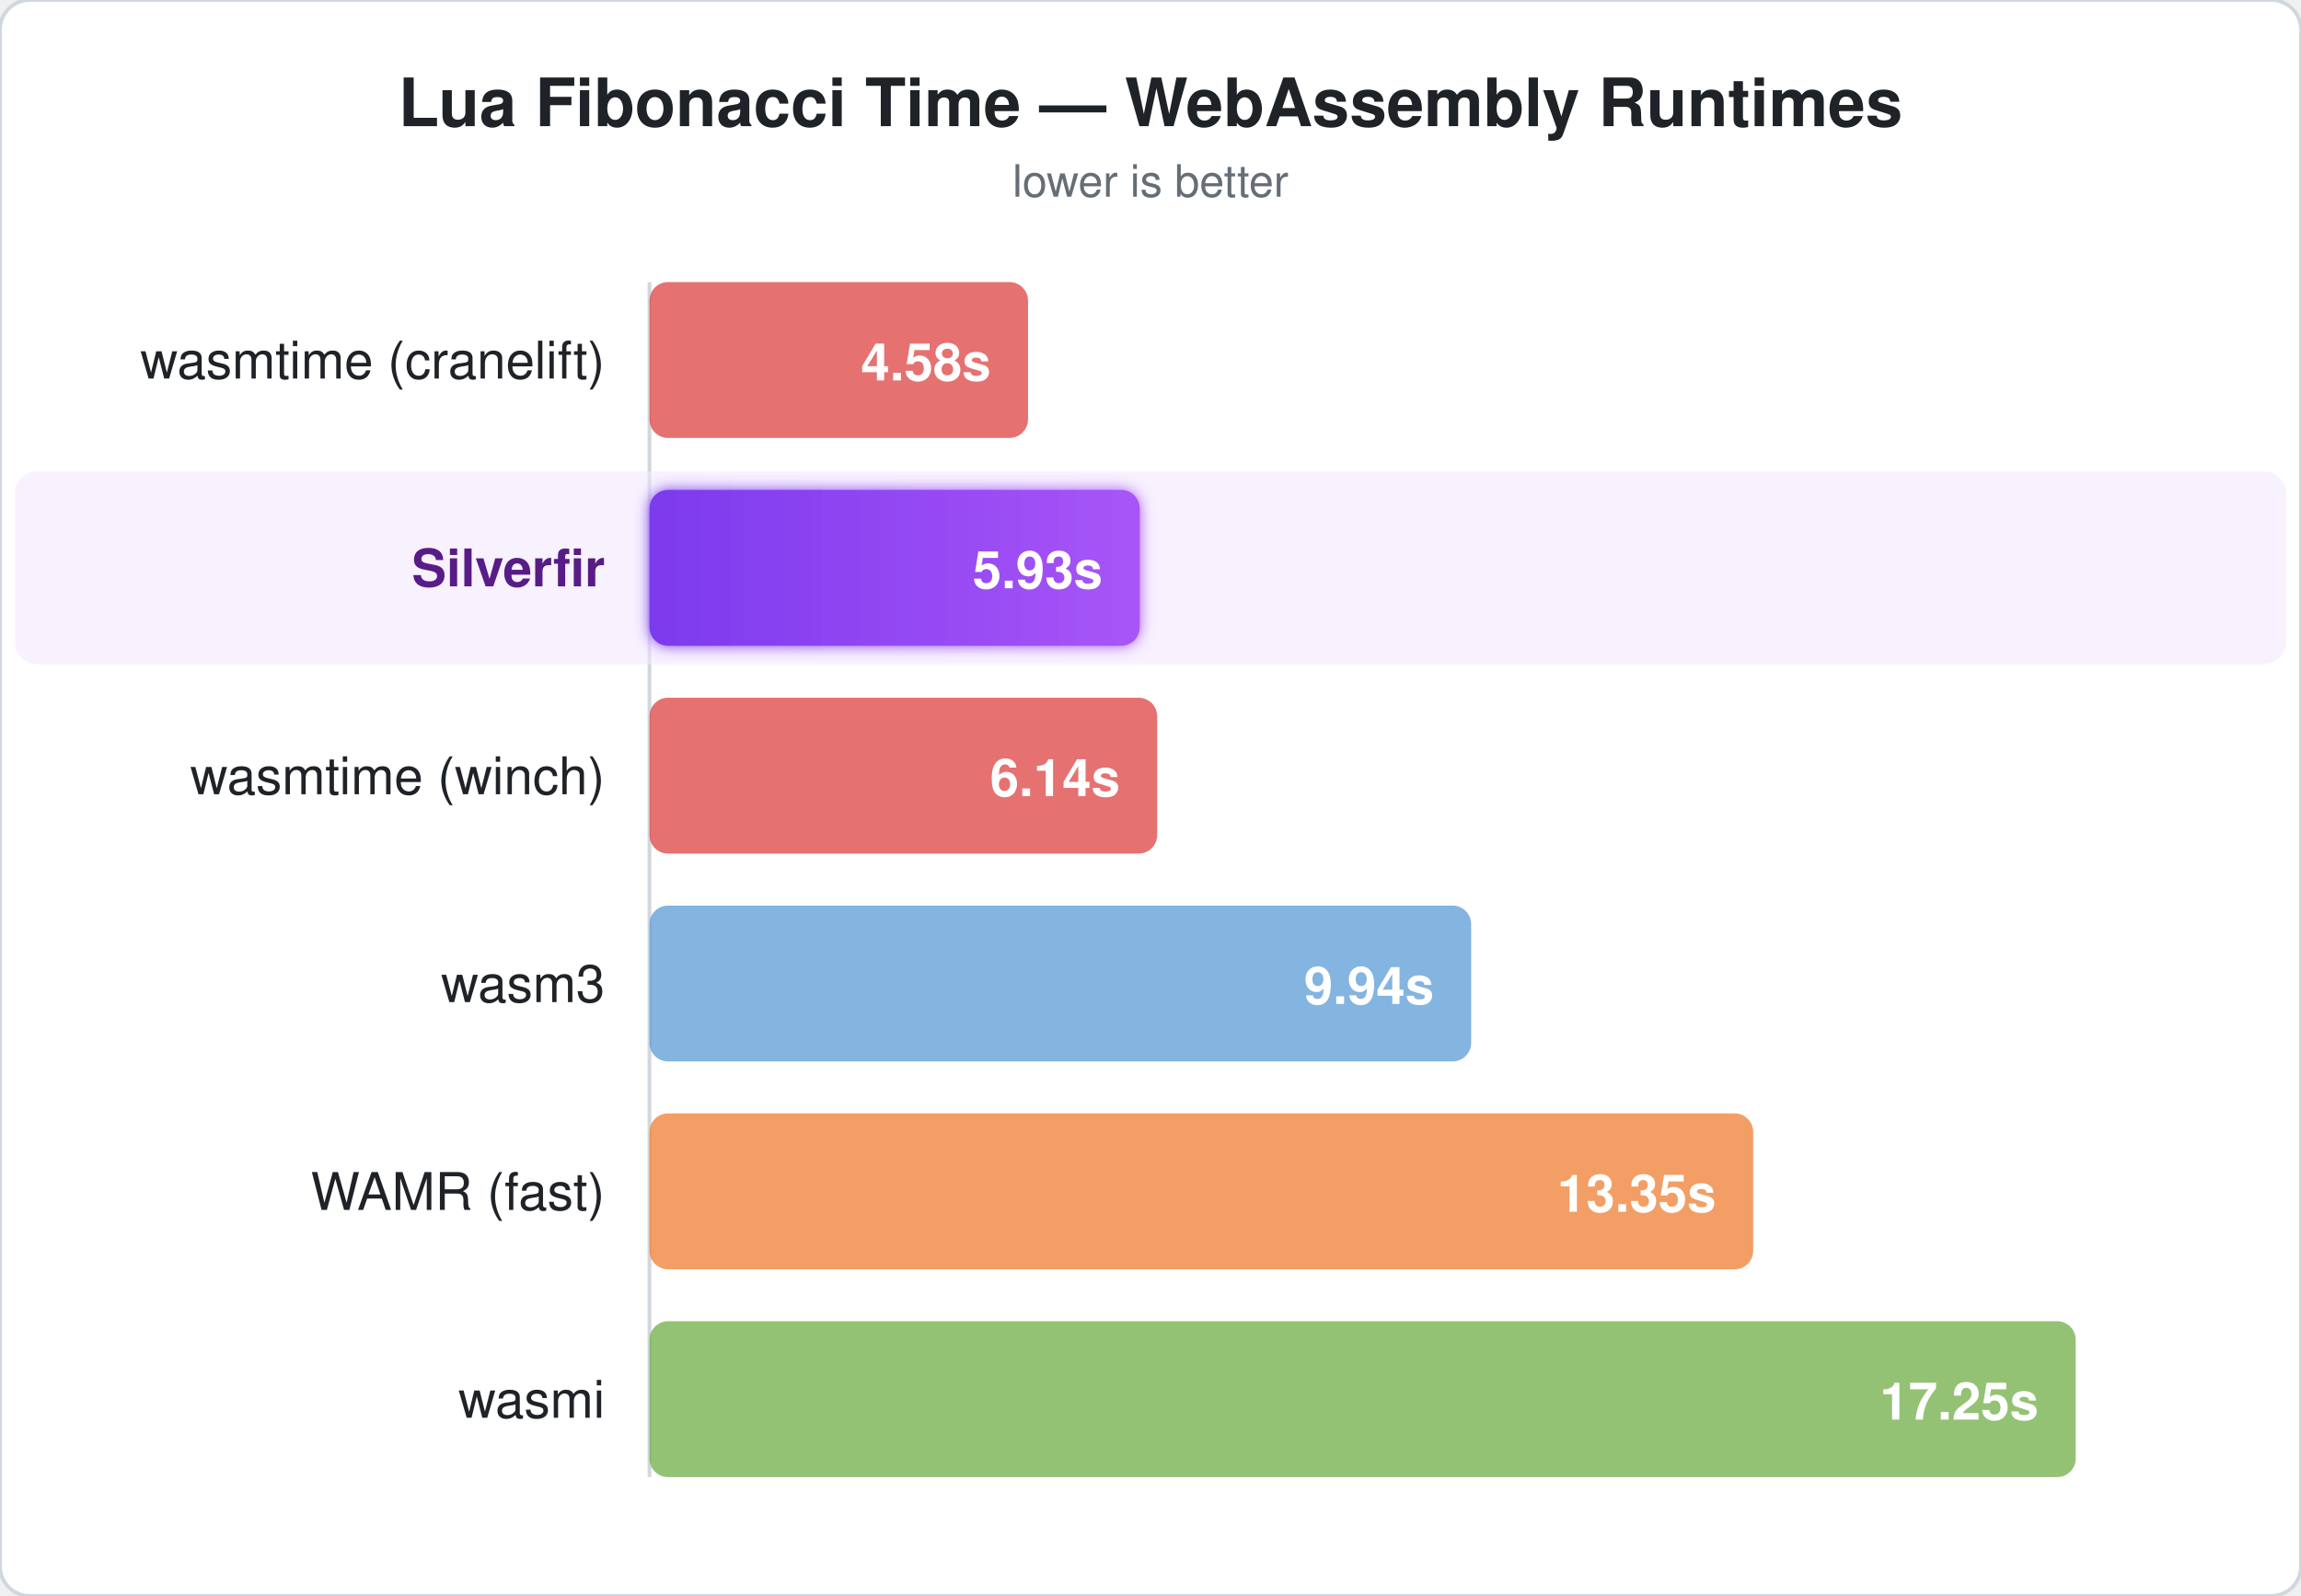
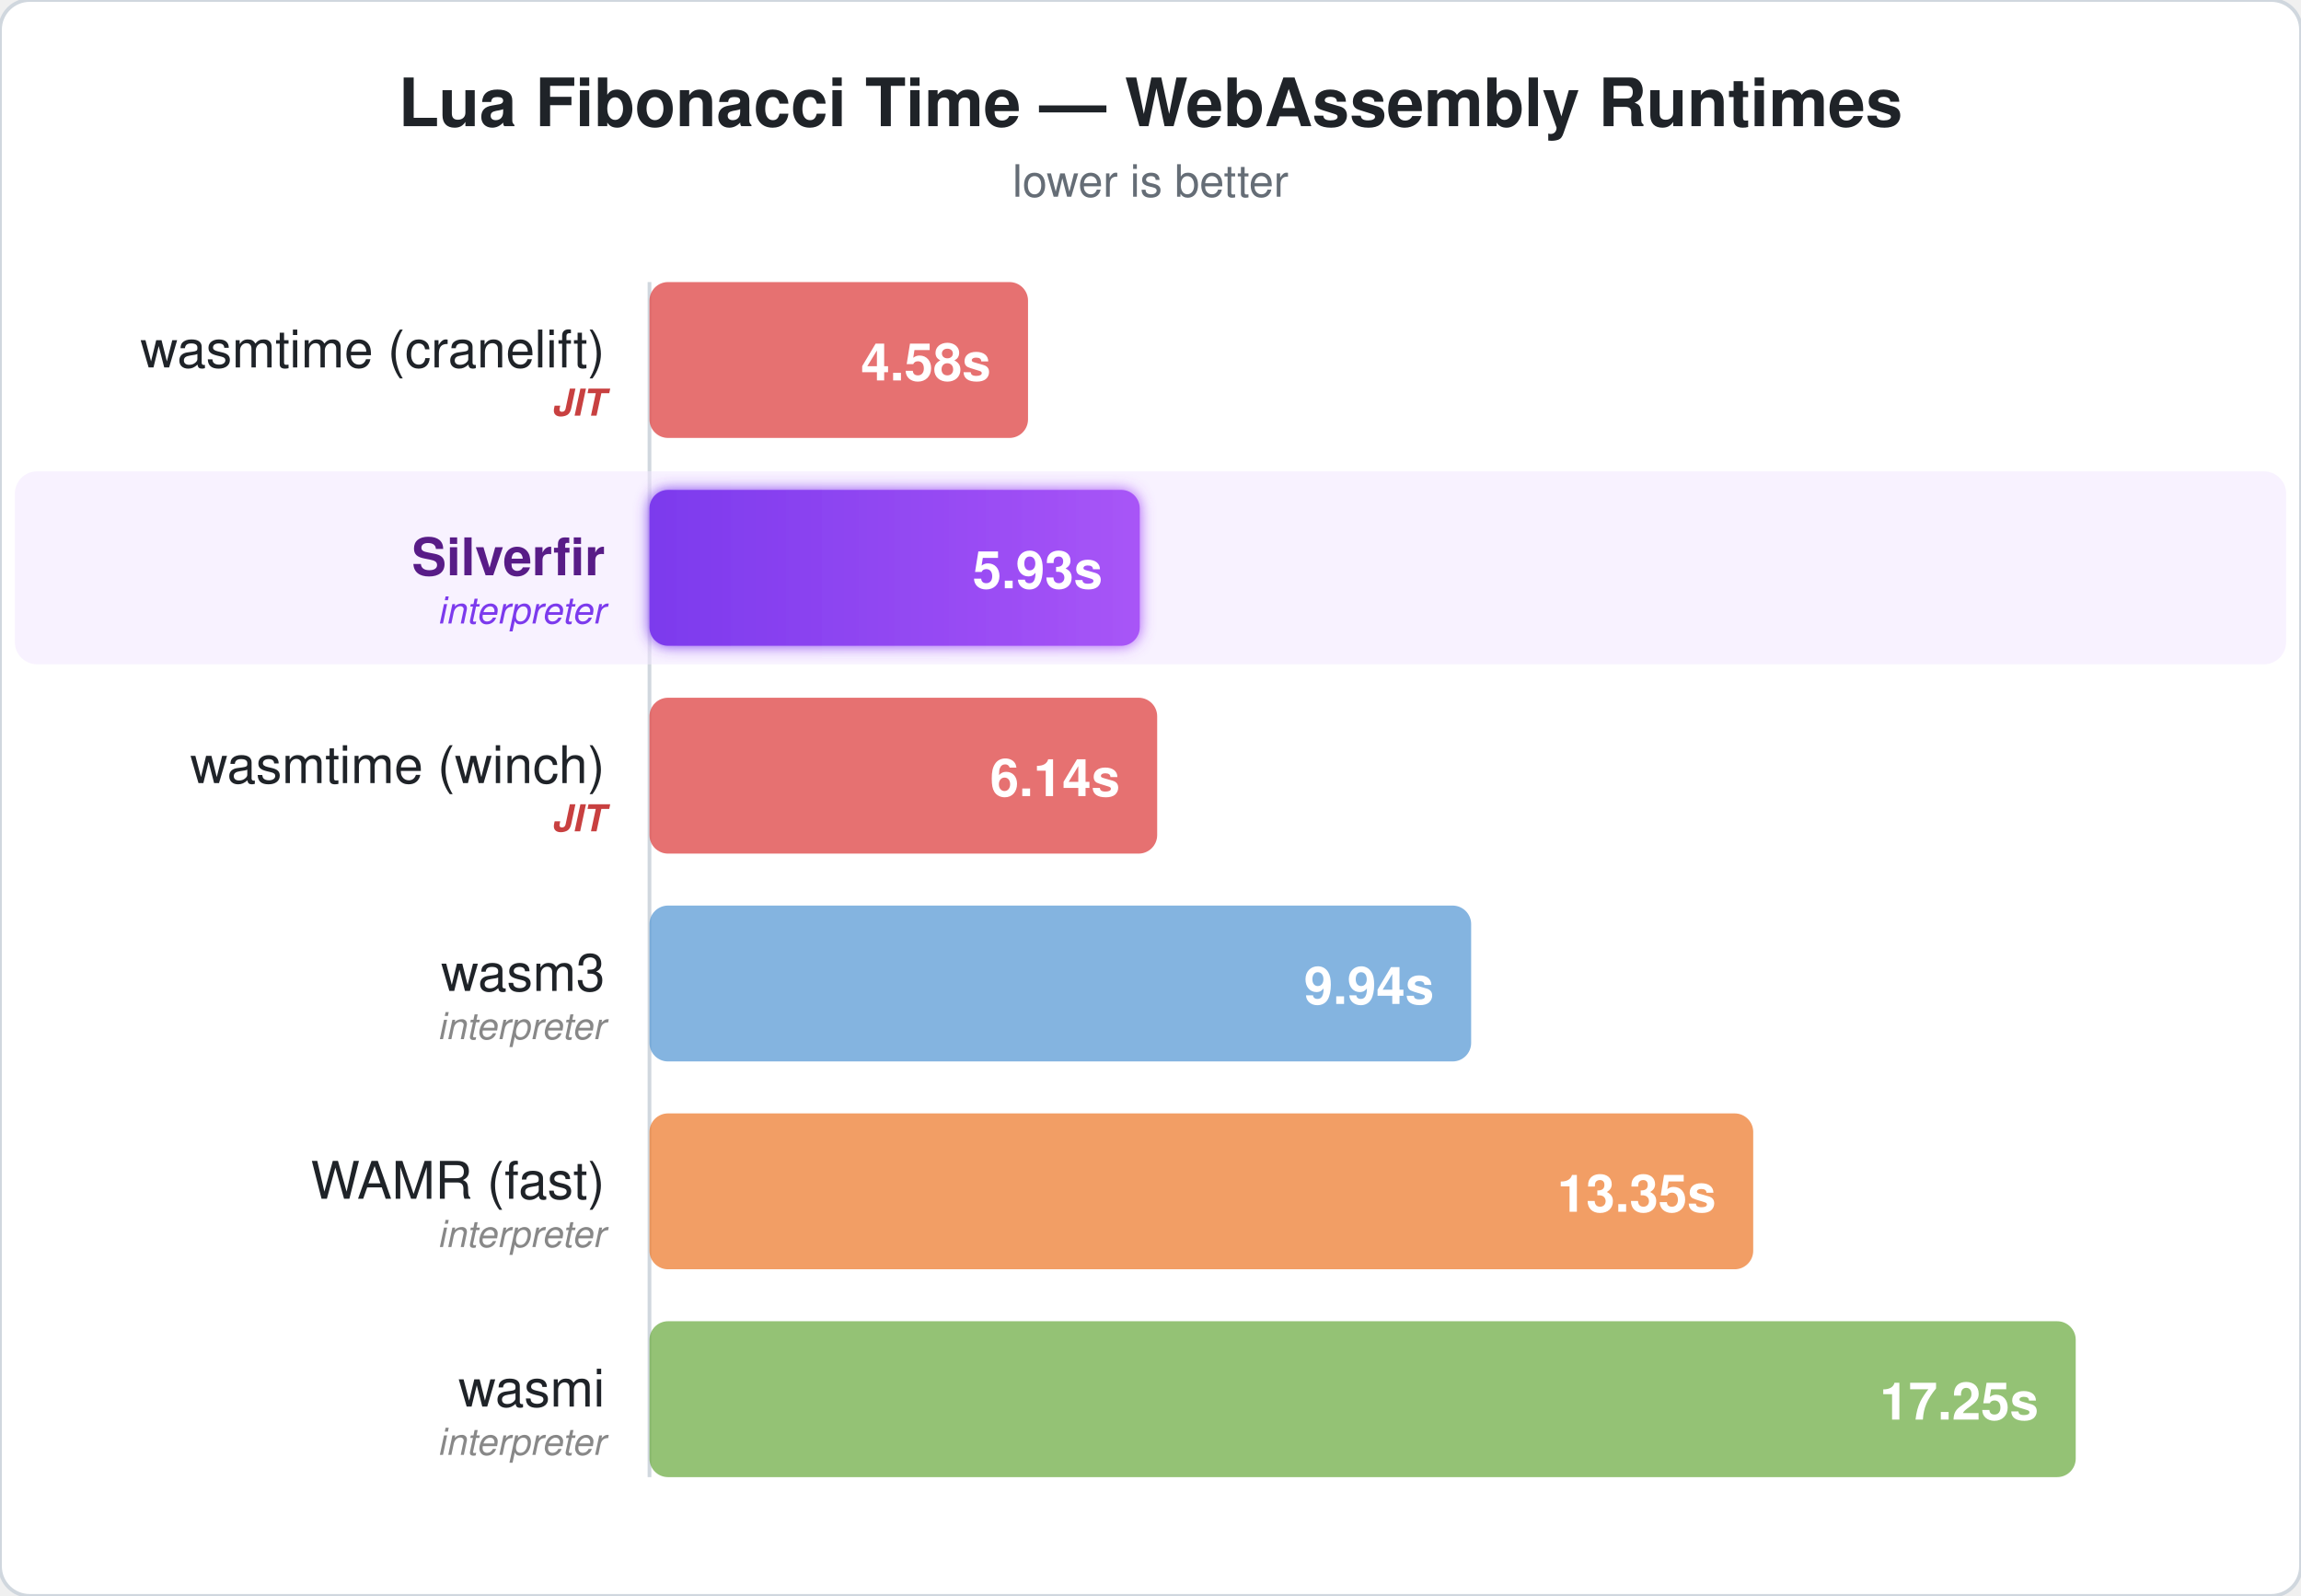
<svg xmlns="http://www.w3.org/2000/svg" role="img" viewBox="0 0 620 430" width="620" height="430">
  <defs>
    <linearGradient id="hlGrad" x1="0" y1="0" x2="1" y2="0">
      <stop offset="0%" stop-color="#7c3aed" />
      <stop offset="100%" stop-color="#a855f7" />
    </linearGradient>
    <filter id="glow">
      <feGaussianBlur stdDeviation="2" result="blur" />
      <feMerge>
        <feMergeNode in="blur" />
        <feMergeNode in="SourceGraphic" />
      </feMerge>
    </filter>
  </defs>
  <rect width="620" height="430" rx="8" ry="8" fill="#ffffff" stroke="#d0d7de" stroke-width="1" />
  <text x="310" y="34" text-anchor="middle" fill="#1f2328" font-family="Segoe UI,Helvetica,Arial,sans-serif" font-size="18" font-weight="600">Lua Fibonacci Time — WebAssembly Runtimes</text>
  <text x="310" y="53" text-anchor="middle" fill="#656d76" font-family="Segoe UI,Helvetica,Arial,sans-serif" font-size="12">lower is better</text>
  <line x1="175" y1="76" x2="175" y2="398" stroke="#d0d7de" stroke-width="1" />
-   <text x="163" y="102" text-anchor="end" fill="#1f2328" font-family="Segoe UI,Helvetica,Arial,sans-serif" font-size="14" font-weight="400">wasmtime (cranelift)</text>
+   <text x="163" y="99" text-anchor="end" fill="#1f2328" font-family="Segoe UI,Helvetica,Arial,sans-serif" font-size="14" font-weight="400">wasmtime (cranelift)</text>
+   <text x="163" y="112" text-anchor="end" fill="#c84040" font-family="Segoe UI,Helvetica,Arial,sans-serif" font-size="10" font-style="italic" font-weight="700">JIT</text>
  <rect x="175" y="76" width="102.0" height="42" rx="5" fill="#e05252" opacity="0.82">
    <animate attributeName="width" from="0" to="102.0" dur="0.40s" fill="freeze" />
  </rect>
  <text x="267.0" y="102.5" text-anchor="end" fill="#ffffff" font-family="Segoe UI,Helvetica,Arial,sans-serif" font-size="14" font-weight="700">4.58s</text>
  <rect x="4" y="127" width="612" height="52" rx="6" fill="#f3e8ff" opacity="0.55" />
-   <text x="163" y="158" text-anchor="end" fill="#581c87" font-family="Segoe UI,Helvetica,Arial,sans-serif" font-size="14" font-weight="700">Silverfir</text>
+   <text x="163" y="155" text-anchor="end" fill="#581c87" font-family="Segoe UI,Helvetica,Arial,sans-serif" font-size="14" font-weight="700">Silverfir</text>
+   <text x="163" y="168" text-anchor="end" fill="#7c3aed" font-family="Segoe UI,Helvetica,Arial,sans-serif" font-size="10" font-style="italic">interpreter</text>
  <rect x="175" y="132" width="132.1" height="42" rx="5" fill="url(#hlGrad)" filter="url(#glow)">
    <animate attributeName="width" from="0" to="132.1" dur="0.48s" fill="freeze" />
  </rect>
  <text x="297.1" y="158.5" text-anchor="end" fill="#ffffff" font-family="Segoe UI,Helvetica,Arial,sans-serif" font-size="14" font-weight="700">5.93s</text>
-   <text x="163" y="214" text-anchor="end" fill="#1f2328" font-family="Segoe UI,Helvetica,Arial,sans-serif" font-size="14" font-weight="400">wasmtime (winch)</text>
+   <text x="163" y="211" text-anchor="end" fill="#1f2328" font-family="Segoe UI,Helvetica,Arial,sans-serif" font-size="14" font-weight="400">wasmtime (winch)</text>
+   <text x="163" y="224" text-anchor="end" fill="#c84040" font-family="Segoe UI,Helvetica,Arial,sans-serif" font-size="10" font-style="italic" font-weight="700">JIT</text>
  <rect x="175" y="188" width="136.8" height="42" rx="5" fill="#e05252" opacity="0.82">
    <animate attributeName="width" from="0" to="136.8" dur="0.56s" fill="freeze" />
  </rect>
  <text x="301.8" y="214.5" text-anchor="end" fill="#ffffff" font-family="Segoe UI,Helvetica,Arial,sans-serif" font-size="14" font-weight="700">6.14s</text>
-   <text x="163" y="270" text-anchor="end" fill="#1f2328" font-family="Segoe UI,Helvetica,Arial,sans-serif" font-size="14" font-weight="400">wasm3</text>
+   <text x="163" y="267" text-anchor="end" fill="#1f2328" font-family="Segoe UI,Helvetica,Arial,sans-serif" font-size="14" font-weight="400">wasm3</text>
+   <text x="163" y="280" text-anchor="end" fill="#888888" font-family="Segoe UI,Helvetica,Arial,sans-serif" font-size="10" font-style="italic">interpreter</text>
  <rect x="175" y="244" width="221.4" height="42" rx="5" fill="#5b9bd5" opacity="0.75">
    <animate attributeName="width" from="0" to="221.4" dur="0.64s" fill="freeze" />
  </rect>
  <text x="386.4" y="270.5" text-anchor="end" fill="#ffffff" font-family="Segoe UI,Helvetica,Arial,sans-serif" font-size="14" font-weight="700">9.94s</text>
-   <text x="163" y="326" text-anchor="end" fill="#1f2328" font-family="Segoe UI,Helvetica,Arial,sans-serif" font-size="14" font-weight="400">WAMR (fast)</text>
+   <text x="163" y="323" text-anchor="end" fill="#1f2328" font-family="Segoe UI,Helvetica,Arial,sans-serif" font-size="14" font-weight="400">WAMR (fast)</text>
+   <text x="163" y="336" text-anchor="end" fill="#888888" font-family="Segoe UI,Helvetica,Arial,sans-serif" font-size="10" font-style="italic">interpreter</text>
  <rect x="175" y="300" width="297.4" height="42" rx="5" fill="#ed7d31" opacity="0.75">
    <animate attributeName="width" from="0" to="297.4" dur="0.72s" fill="freeze" />
  </rect>
  <text x="462.4" y="326.5" text-anchor="end" fill="#ffffff" font-family="Segoe UI,Helvetica,Arial,sans-serif" font-size="14" font-weight="700">13.35s</text>
-   <text x="163" y="382" text-anchor="end" fill="#1f2328" font-family="Segoe UI,Helvetica,Arial,sans-serif" font-size="14" font-weight="400">wasmi</text>
+   <text x="163" y="379" text-anchor="end" fill="#1f2328" font-family="Segoe UI,Helvetica,Arial,sans-serif" font-size="14" font-weight="400">wasmi</text>
+   <text x="163" y="392" text-anchor="end" fill="#888888" font-family="Segoe UI,Helvetica,Arial,sans-serif" font-size="10" font-style="italic">interpreter</text>
  <rect x="175" y="356" width="384.3" height="42" rx="5" fill="#70ad47" opacity="0.75">
    <animate attributeName="width" from="0" to="384.3" dur="0.80s" fill="freeze" />
  </rect>
  <text x="549.3" y="382.5" text-anchor="end" fill="#ffffff" font-family="Segoe UI,Helvetica,Arial,sans-serif" font-size="14" font-weight="700">17.25s</text>
</svg>
